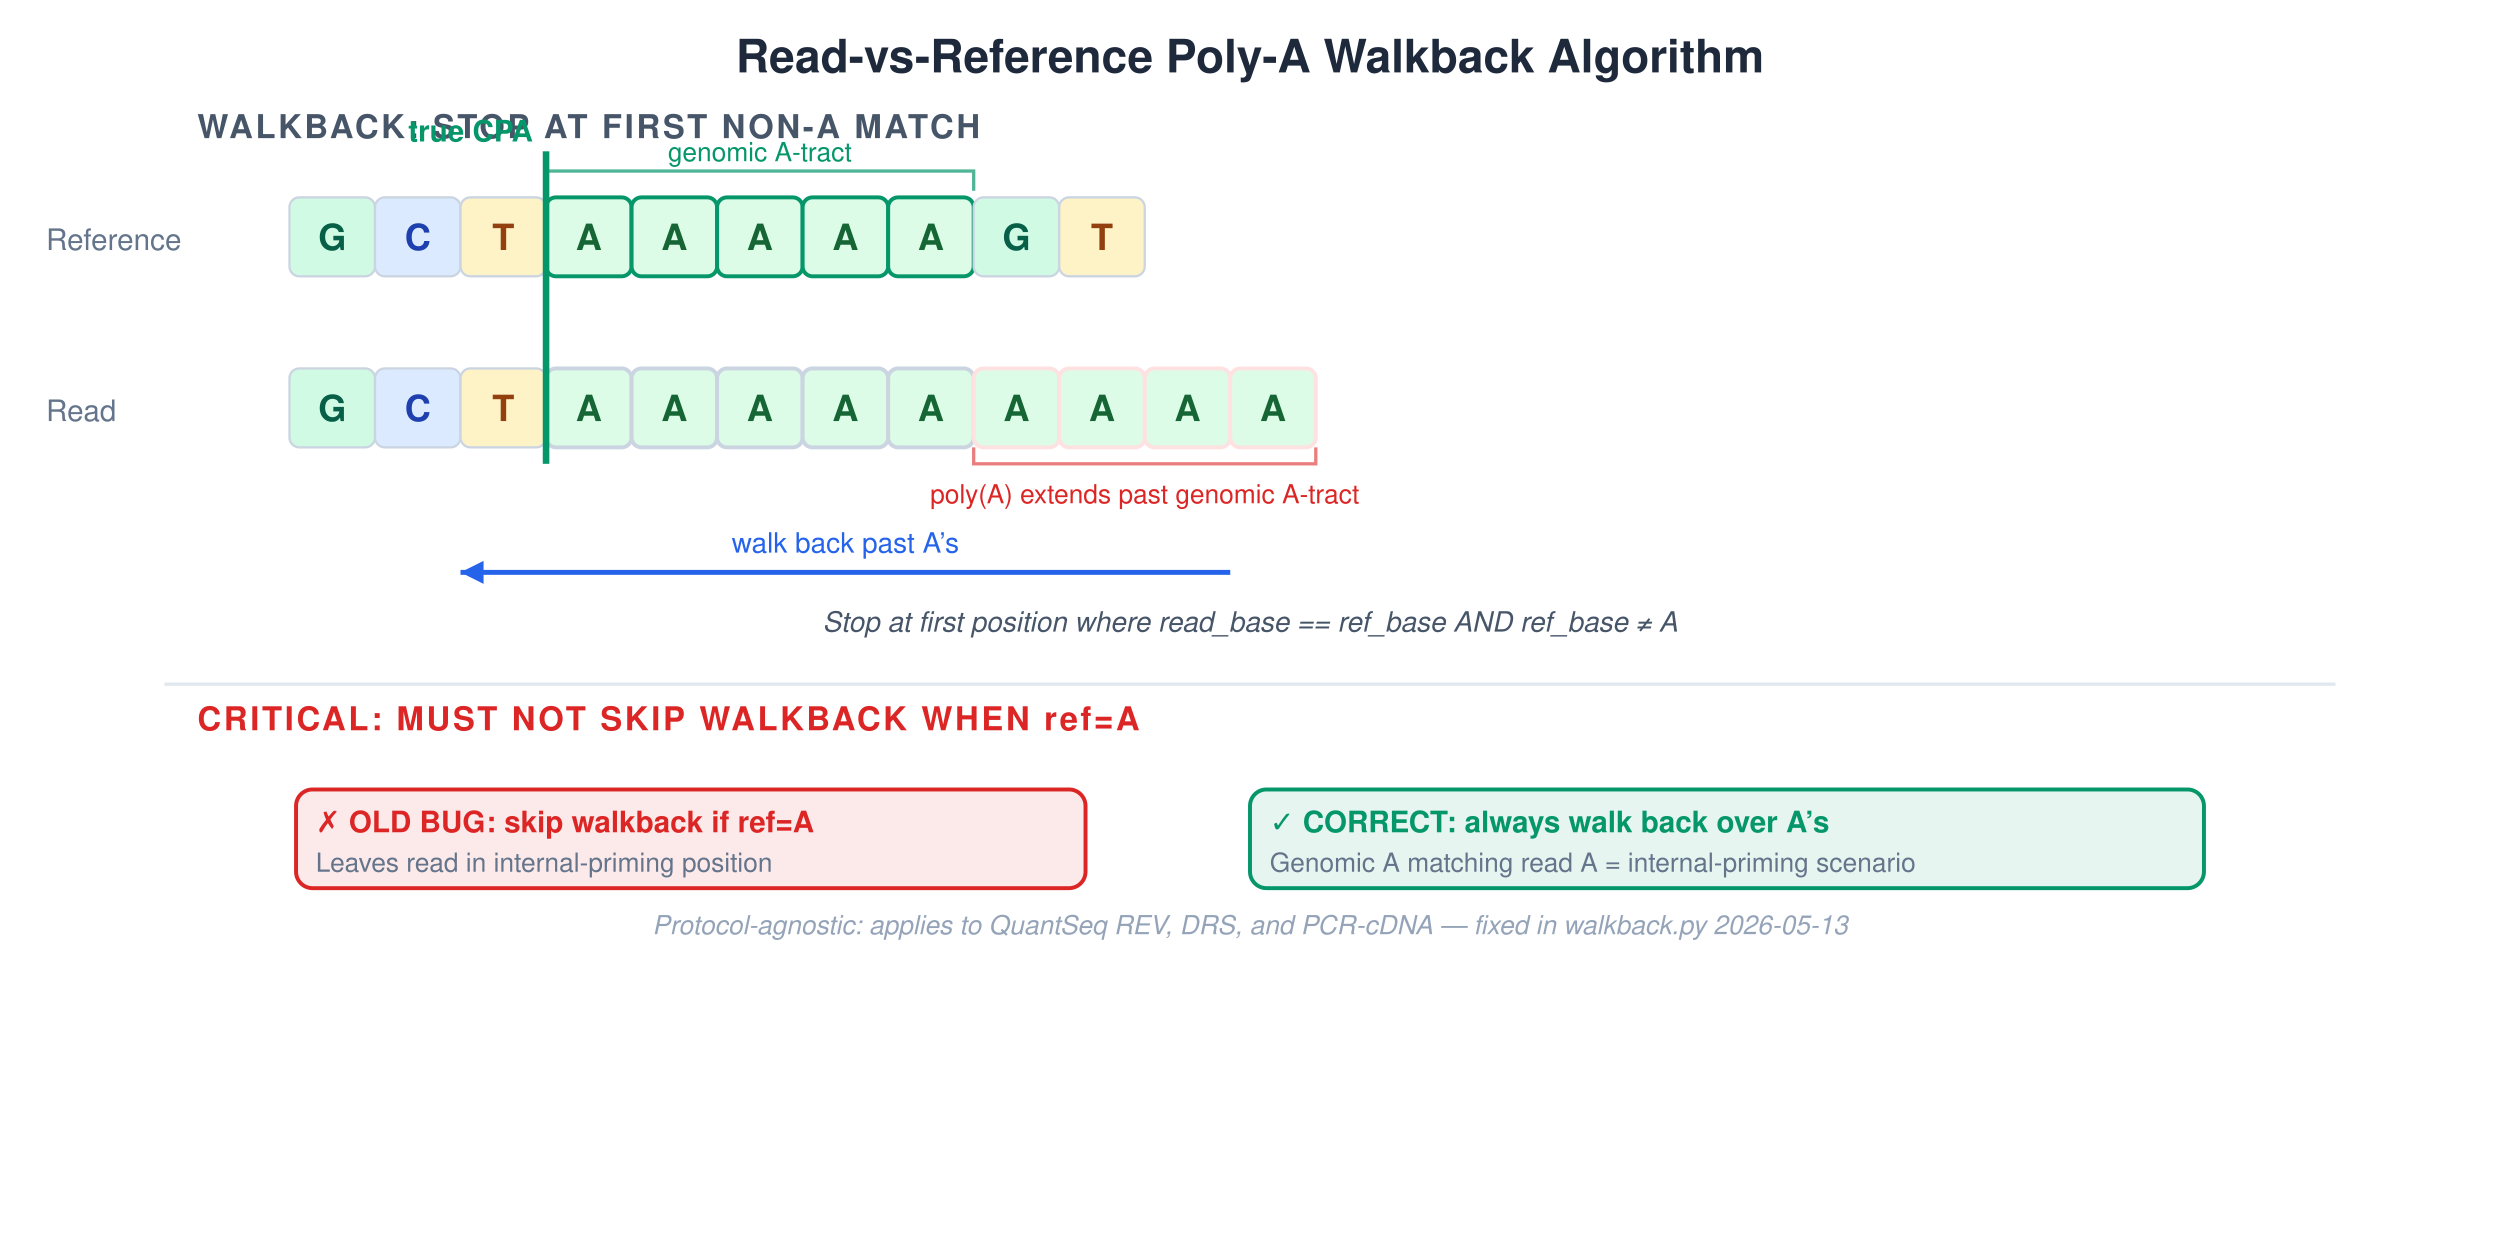
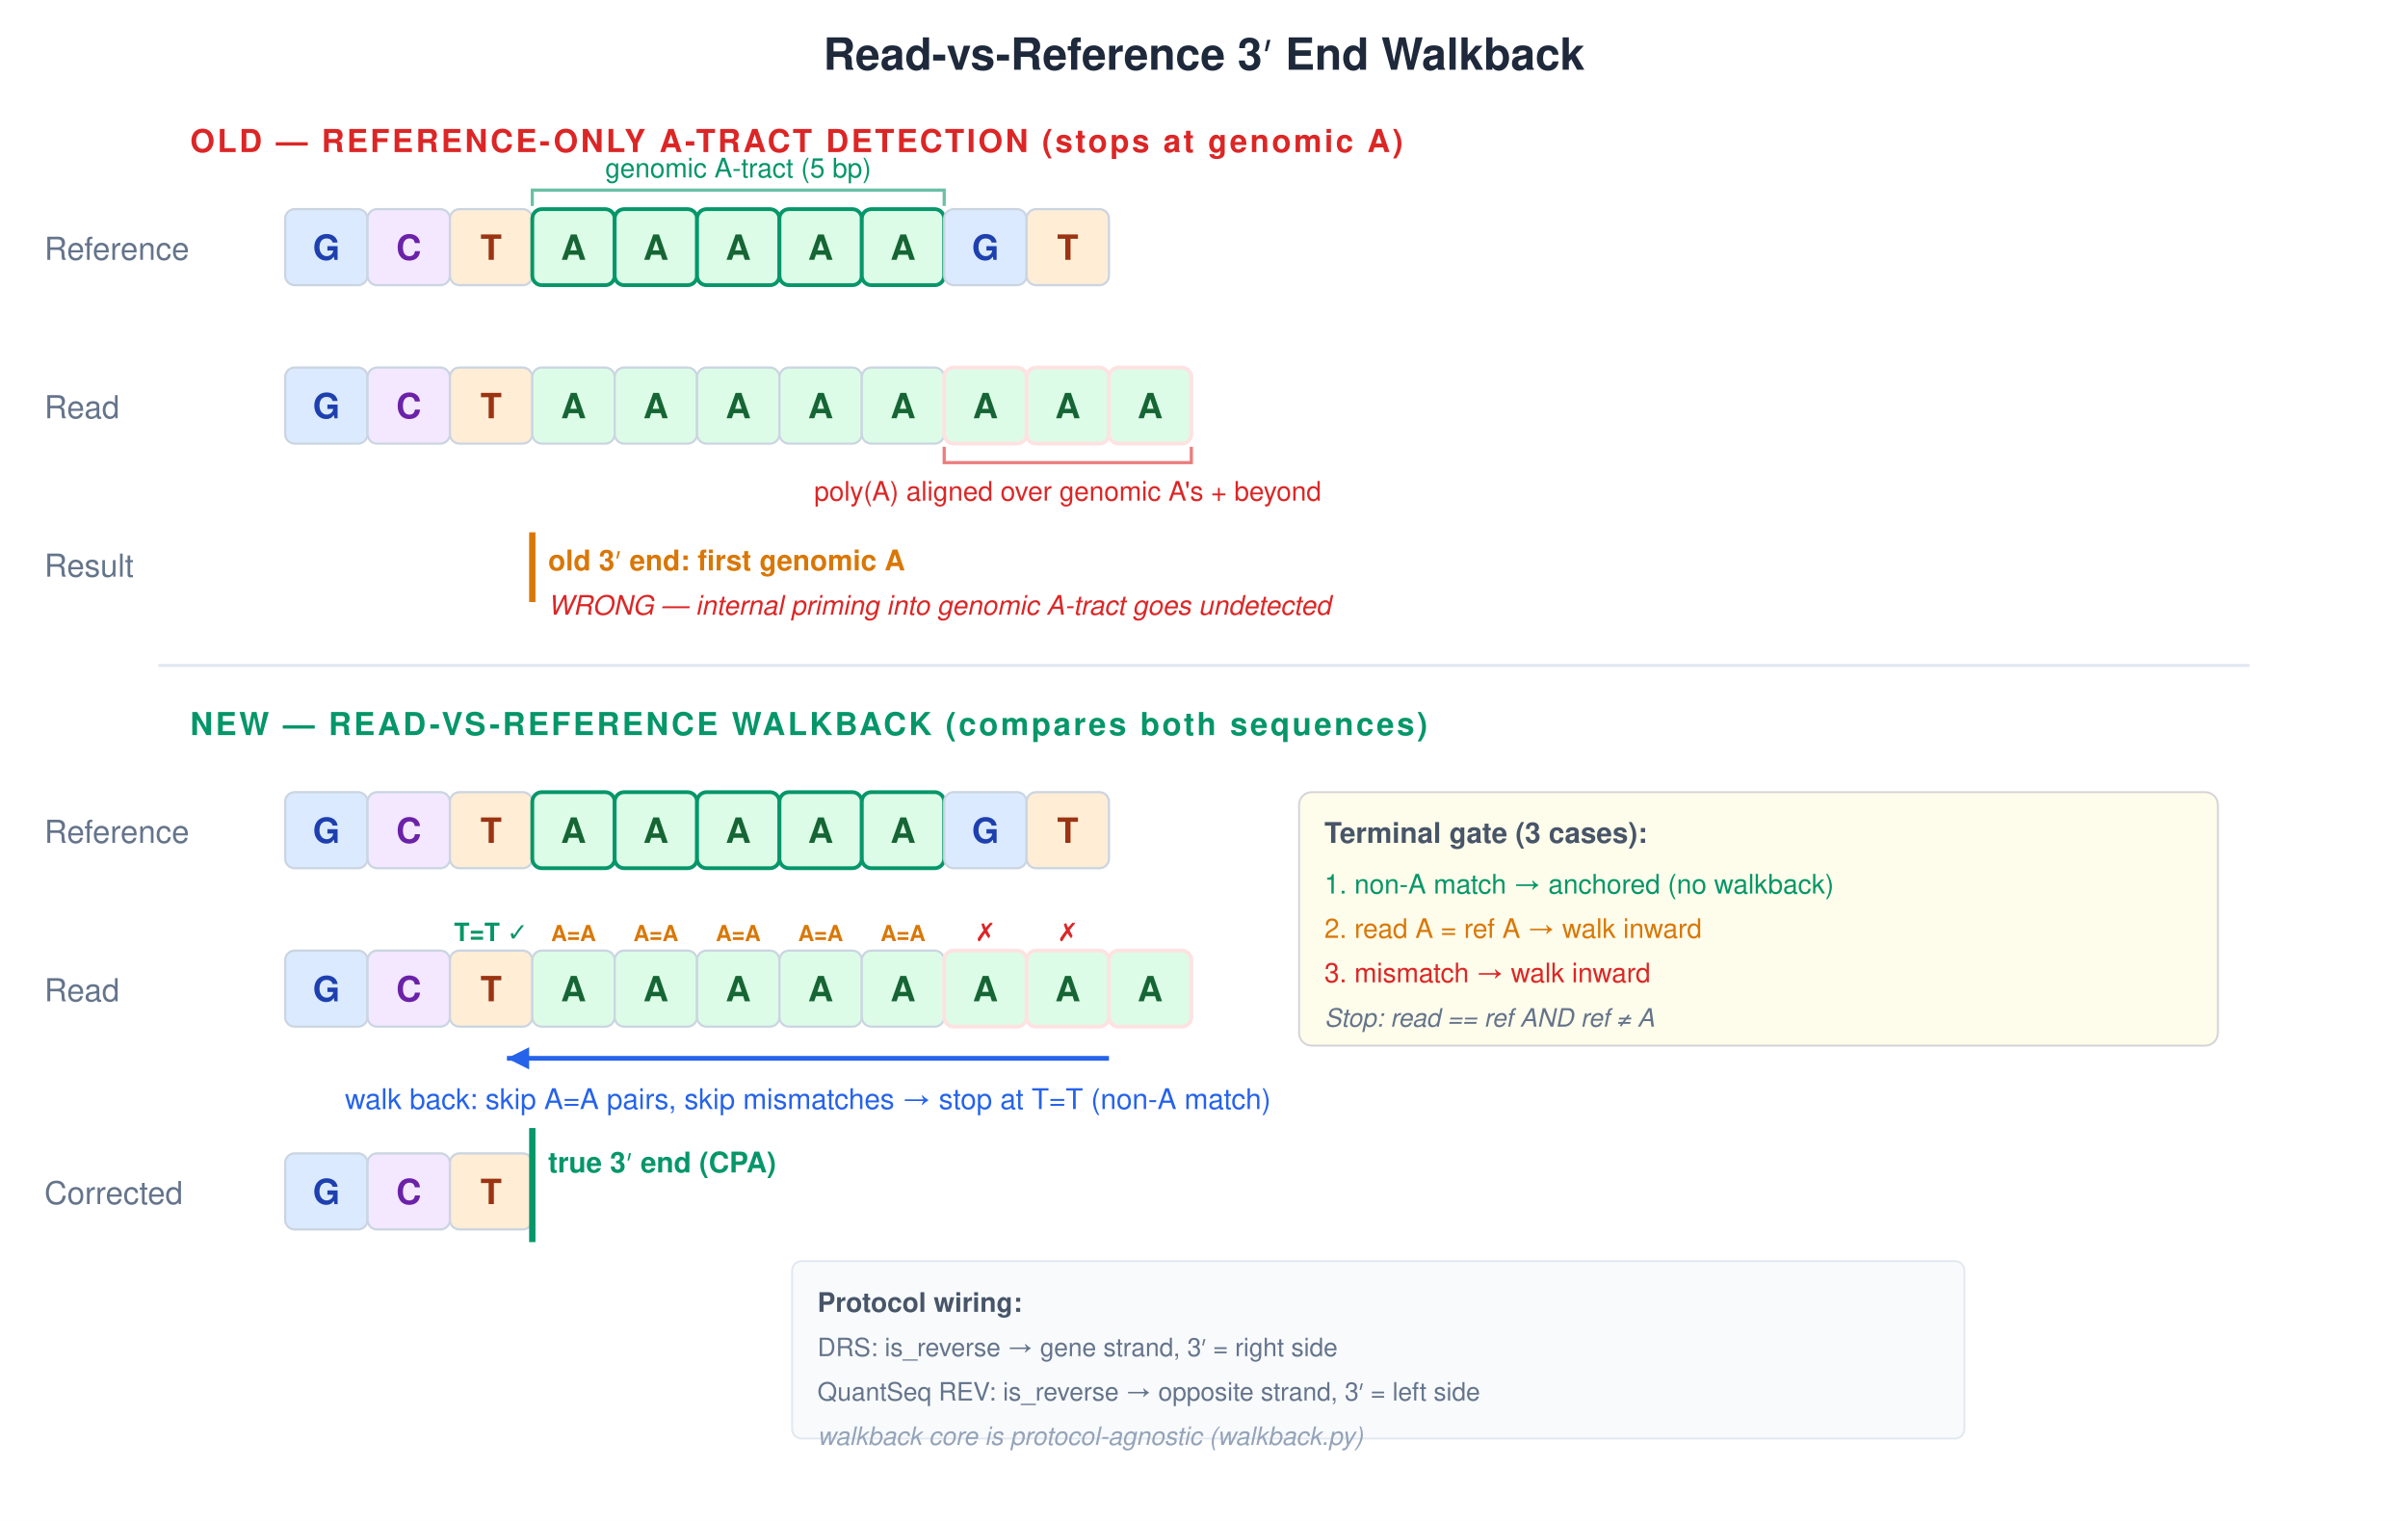
- <svg xmlns="http://www.w3.org/2000/svg" width="760" height="380" viewBox="0 0 760 380">
-   <rect fill="#ffffff" width="760" height="380" />
+ <svg xmlns="http://www.w3.org/2000/svg" width="760" height="480" viewBox="0 0 760 480">
+   <rect fill="#ffffff" width="760" height="480" />
  <g font-family="Helvetica Neue, Helvetica, Arial, sans-serif">
-     <text fill="#1e293b" font-size="14" font-weight="bold" text-anchor="middle" x="380" y="22">Read-vs-Reference Poly-A Walkback Algorithm</text>
-     <text fill="#475569" font-size="10" font-weight="bold" letter-spacing="0.8" x="60" y="42">WALKBACK: STOP AT FIRST NON-A MATCH</text>
-     <text fill="#64748b" font-size="9" x="14" y="76">Reference</text>
-     <rect fill="#d1fae5" height="24" rx="3" width="26" x="88" y="60" stroke="#cbd5e1" stroke-width="0.7" />
-     <text fill="#065f46" font-size="11" font-weight="600" text-anchor="middle" x="101" y="76">G</text>
-     <rect fill="#dbeafe" height="24" rx="3" width="26" x="114" y="60" stroke="#cbd5e1" stroke-width="0.7" />
-     <text fill="#1e40af" font-size="11" font-weight="600" text-anchor="middle" x="127" y="76">C</text>
-     <rect fill="#fef3c7" height="24" rx="3" width="26" x="140" y="60" stroke="#cbd5e1" stroke-width="0.7" />
-     <text fill="#92400e" font-size="11" font-weight="600" text-anchor="middle" x="153" y="76">T</text>
-     <rect fill="#dcfce7" height="24" rx="3" width="26" x="166" y="60" stroke="#059669" stroke-width="1.2" />
-     <text fill="#166534" font-size="11" font-weight="600" text-anchor="middle" x="179" y="76">A</text>
-     <rect fill="#dcfce7" height="24" rx="3" width="26" x="192" y="60" stroke="#059669" stroke-width="1.2" />
-     <text fill="#166534" font-size="11" font-weight="600" text-anchor="middle" x="205" y="76">A</text>
-     <rect fill="#dcfce7" height="24" rx="3" width="26" x="218" y="60" stroke="#059669" stroke-width="1.2" />
-     <text fill="#166534" font-size="11" font-weight="600" text-anchor="middle" x="231" y="76">A</text>
-     <rect fill="#dcfce7" height="24" rx="3" width="26" x="244" y="60" stroke="#059669" stroke-width="1.2" />
-     <text fill="#166534" font-size="11" font-weight="600" text-anchor="middle" x="257" y="76">A</text>
-     <rect fill="#dcfce7" height="24" rx="3" width="26" x="270" y="60" stroke="#059669" stroke-width="1.2" />
-     <text fill="#166534" font-size="11" font-weight="600" text-anchor="middle" x="283" y="76">A</text>
-     <rect fill="#d1fae5" height="24" rx="3" width="26" x="296" y="60" stroke="#cbd5e1" stroke-width="0.7" />
-     <text fill="#065f46" font-size="11" font-weight="600" text-anchor="middle" x="309" y="76">G</text>
-     <rect fill="#fef3c7" height="24" rx="3" width="26" x="322" y="60" stroke="#cbd5e1" stroke-width="0.7" />
-     <text fill="#92400e" font-size="11" font-weight="600" text-anchor="middle" x="335" y="76">T</text>
-     <path d="M166,58 L166,52 L296,52 L296,58" fill="none" stroke="#059669" stroke-width="1" opacity="0.7" />
-     <text fill="#059669" font-size="8" text-anchor="middle" x="231.0" y="49">genomic A-tract</text>
-     <text fill="#64748b" font-size="9" x="14" y="128">Read</text>
-     <rect fill="#d1fae5" height="24" rx="3" width="26" x="88" y="112" stroke="#cbd5e1" stroke-width="0.7" />
-     <text fill="#065f46" font-size="11" font-weight="600" text-anchor="middle" x="101" y="128">G</text>
-     <rect fill="#dbeafe" height="24" rx="3" width="26" x="114" y="112" stroke="#cbd5e1" stroke-width="0.7" />
-     <text fill="#1e40af" font-size="11" font-weight="600" text-anchor="middle" x="127" y="128">C</text>
-     <rect fill="#fef3c7" height="24" rx="3" width="26" x="140" y="112" stroke="#cbd5e1" stroke-width="0.7" />
-     <text fill="#92400e" font-size="11" font-weight="600" text-anchor="middle" x="153" y="128">T</text>
-     <rect fill="#dcfce7" height="24" rx="3" width="26" x="166" y="112" stroke="#cbd5e1" stroke-width="1.2" />
-     <text fill="#166534" font-size="11" font-weight="600" text-anchor="middle" x="179" y="128">A</text>
-     <rect fill="#dcfce7" height="24" rx="3" width="26" x="192" y="112" stroke="#cbd5e1" stroke-width="1.2" />
-     <text fill="#166534" font-size="11" font-weight="600" text-anchor="middle" x="205" y="128">A</text>
-     <rect fill="#dcfce7" height="24" rx="3" width="26" x="218" y="112" stroke="#cbd5e1" stroke-width="1.2" />
-     <text fill="#166534" font-size="11" font-weight="600" text-anchor="middle" x="231" y="128">A</text>
-     <rect fill="#dcfce7" height="24" rx="3" width="26" x="244" y="112" stroke="#cbd5e1" stroke-width="1.2" />
-     <text fill="#166534" font-size="11" font-weight="600" text-anchor="middle" x="257" y="128">A</text>
-     <rect fill="#dcfce7" height="24" rx="3" width="26" x="270" y="112" stroke="#cbd5e1" stroke-width="1.2" />
-     <text fill="#166534" font-size="11" font-weight="600" text-anchor="middle" x="283" y="128">A</text>
-     <rect fill="#dcfce7" height="24" rx="3" width="26" x="296" y="112" stroke="#fee2e2" stroke-width="1.2" />
-     <text fill="#166534" font-size="11" font-weight="600" text-anchor="middle" x="309" y="128">A</text>
-     <rect fill="#dcfce7" height="24" rx="3" width="26" x="322" y="112" stroke="#fee2e2" stroke-width="1.2" />
-     <text fill="#166534" font-size="11" font-weight="600" text-anchor="middle" x="335" y="128">A</text>
-     <rect fill="#dcfce7" height="24" rx="3" width="26" x="348" y="112" stroke="#fee2e2" stroke-width="1.2" />
-     <text fill="#166534" font-size="11" font-weight="600" text-anchor="middle" x="361" y="128">A</text>
-     <rect fill="#dcfce7" height="24" rx="3" width="26" x="374" y="112" stroke="#fee2e2" stroke-width="1.2" />
-     <text fill="#166534" font-size="11" font-weight="600" text-anchor="middle" x="387" y="128">A</text>
-     <path d="M296,136 L296,141 L400,141 L400,136" fill="none" stroke="#dc2626" stroke-width="1" opacity="0.6" />
-     <text fill="#dc2626" font-size="8" text-anchor="middle" x="348.0" y="153">poly(A) extends past genomic A-tract</text>
-     <line stroke="#2563eb" stroke-width="1.5" x1="374" x2="140" y1="174" y2="174" />
-     <polygon fill="#2563eb" points="140,174 147,170.5 147,177.5" />
-     <text fill="#2563eb" font-size="8.5" text-anchor="middle" x="257.0" y="168">walk back past A’s</text>
-     <line stroke="#059669" stroke-width="2" x1="166" x2="166" y1="46" y2="141" />
-     <text fill="#059669" font-size="9" font-weight="600" text-anchor="end" x="162" y="43">true CPA</text>
-     <text fill="#475569" font-size="8.5" font-style="italic" text-anchor="middle" x="380" y="192">Stop at first position where read_base == ref_base AND ref_base ≠ A</text>
-     <line stroke="#e2e8f0" stroke-width="1" x1="50" x2="710" y1="208" y2="208" />
-     <text fill="#dc2626" font-size="10" font-weight="bold" letter-spacing="0.8" x="60" y="222">CRITICAL: MUST NOT SKIP WALKBACK WHEN ref=A</text>
-     <rect x="90" y="240" width="240" height="30" rx="5" fill="#dc2626" opacity="0.10" />
-     <rect x="90" y="240" width="240" height="30" rx="5" fill="none" stroke="#dc2626" stroke-width="1.2" />
-     <text fill="#dc2626" font-size="9" font-weight="600" x="96" y="253">✗ OLD BUG: skip walkback if ref=A</text>
-     <text fill="#64748b" font-size="8" x="96" y="265">Leaves read in internal-priming position</text>
-     <rect x="380" y="240" width="290" height="30" rx="5" fill="#059669" opacity="0.10" />
-     <rect x="380" y="240" width="290" height="30" rx="5" fill="none" stroke="#059669" stroke-width="1.2" />
-     <text fill="#059669" font-size="9" font-weight="600" x="386" y="253">✓ CORRECT: always walk back over A’s</text>
-     <text fill="#64748b" font-size="8" x="386" y="265">Genomic A matching read A = internal-priming scenario</text>
-     <text fill="#94a3b8" font-size="8" font-style="italic" text-anchor="middle" x="380" y="284">Protocol-agnostic: applies to QuantSeq REV, DRS, and PCR-cDNA  —  fixed in walkback.py 2026-05-13</text>
+     <text fill="#1e293b" font-size="14" font-weight="bold" text-anchor="middle" x="380" y="22">Read-vs-Reference 3′ End Walkback</text>
+     <text fill="#dc2626" font-size="10" font-weight="bold" letter-spacing="0.8" x="60" y="48">OLD — REFERENCE-ONLY A-TRACT DETECTION (stops at genomic A)</text>
+     <text fill="#64748b" font-size="10" x="14" y="82">Reference</text>
+     <rect fill="#dbeafe" height="24" rx="3" width="26" x="90" y="66" stroke="#cbd5e1" stroke-width="0.7" />
+     <text fill="#1e40af" font-size="11" font-weight="600" text-anchor="middle" x="103" y="82">G</text>
+     <rect fill="#f3e8ff" height="24" rx="3" width="26" x="116" y="66" stroke="#cbd5e1" stroke-width="0.7" />
+     <text fill="#6b21a8" font-size="11" font-weight="600" text-anchor="middle" x="129" y="82">C</text>
+     <rect fill="#ffedd5" height="24" rx="3" width="26" x="142" y="66" stroke="#cbd5e1" stroke-width="0.7" />
+     <text fill="#9a3412" font-size="11" font-weight="600" text-anchor="middle" x="155" y="82">T</text>
+     <rect fill="#dcfce7" height="24" rx="3" width="26" x="168" y="66" stroke="#059669" stroke-width="1.2" />
+     <text fill="#166534" font-size="11" font-weight="600" text-anchor="middle" x="181" y="82">A</text>
+     <rect fill="#dcfce7" height="24" rx="3" width="26" x="194" y="66" stroke="#059669" stroke-width="1.2" />
+     <text fill="#166534" font-size="11" font-weight="600" text-anchor="middle" x="207" y="82">A</text>
+     <rect fill="#dcfce7" height="24" rx="3" width="26" x="220" y="66" stroke="#059669" stroke-width="1.2" />
+     <text fill="#166534" font-size="11" font-weight="600" text-anchor="middle" x="233" y="82">A</text>
+     <rect fill="#dcfce7" height="24" rx="3" width="26" x="246" y="66" stroke="#059669" stroke-width="1.2" />
+     <text fill="#166534" font-size="11" font-weight="600" text-anchor="middle" x="259" y="82">A</text>
+     <rect fill="#dcfce7" height="24" rx="3" width="26" x="272" y="66" stroke="#059669" stroke-width="1.2" />
+     <text fill="#166534" font-size="11" font-weight="600" text-anchor="middle" x="285" y="82">A</text>
+     <rect fill="#dbeafe" height="24" rx="3" width="26" x="298" y="66" stroke="#cbd5e1" stroke-width="0.7" />
+     <text fill="#1e40af" font-size="11" font-weight="600" text-anchor="middle" x="311" y="82">G</text>
+     <rect fill="#ffedd5" height="24" rx="3" width="26" x="324" y="66" stroke="#cbd5e1" stroke-width="0.7" />
+     <text fill="#9a3412" font-size="11" font-weight="600" text-anchor="middle" x="337" y="82">T</text>
+     <path d="M168,65 L168,60 L298,60 L298,65" fill="none" stroke="#059669" stroke-width="1" opacity="0.6" />
+     <text fill="#059669" font-size="8.5" text-anchor="middle" x="233" y="56">genomic A-tract (5 bp)</text>
+     <text fill="#64748b" font-size="10" x="14" y="132">Read</text>
+     <rect fill="#dbeafe" height="24" rx="3" width="26" x="90" y="116" stroke="#cbd5e1" stroke-width="0.7" />
+     <text fill="#1e40af" font-size="11" font-weight="600" text-anchor="middle" x="103" y="132">G</text>
+     <rect fill="#f3e8ff" height="24" rx="3" width="26" x="116" y="116" stroke="#cbd5e1" stroke-width="0.7" />
+     <text fill="#6b21a8" font-size="11" font-weight="600" text-anchor="middle" x="129" y="132">C</text>
+     <rect fill="#ffedd5" height="24" rx="3" width="26" x="142" y="116" stroke="#cbd5e1" stroke-width="0.7" />
+     <text fill="#9a3412" font-size="11" font-weight="600" text-anchor="middle" x="155" y="132">T</text>
+     <rect fill="#dcfce7" height="24" rx="3" width="26" x="168" y="116" stroke="#cbd5e1" stroke-width="0.7" />
+     <text fill="#166534" font-size="11" font-weight="600" text-anchor="middle" x="181" y="132">A</text>
+     <rect fill="#dcfce7" height="24" rx="3" width="26" x="194" y="116" stroke="#cbd5e1" stroke-width="0.7" />
+     <text fill="#166534" font-size="11" font-weight="600" text-anchor="middle" x="207" y="132">A</text>
+     <rect fill="#dcfce7" height="24" rx="3" width="26" x="220" y="116" stroke="#cbd5e1" stroke-width="0.7" />
+     <text fill="#166534" font-size="11" font-weight="600" text-anchor="middle" x="233" y="132">A</text>
+     <rect fill="#dcfce7" height="24" rx="3" width="26" x="246" y="116" stroke="#cbd5e1" stroke-width="0.7" />
+     <text fill="#166534" font-size="11" font-weight="600" text-anchor="middle" x="259" y="132">A</text>
+     <rect fill="#dcfce7" height="24" rx="3" width="26" x="272" y="116" stroke="#cbd5e1" stroke-width="0.7" />
+     <text fill="#166534" font-size="11" font-weight="600" text-anchor="middle" x="285" y="132">A</text>
+     <rect fill="#dcfce7" height="24" rx="3" width="26" x="298" y="116" stroke="#fee2e2" stroke-width="1.2" />
+     <text fill="#166534" font-size="11" font-weight="600" text-anchor="middle" x="311" y="132">A</text>
+     <rect fill="#dcfce7" height="24" rx="3" width="26" x="324" y="116" stroke="#fee2e2" stroke-width="1.2" />
+     <text fill="#166534" font-size="11" font-weight="600" text-anchor="middle" x="337" y="132">A</text>
+     <rect fill="#dcfce7" height="24" rx="3" width="26" x="350" y="116" stroke="#fee2e2" stroke-width="1.2" />
+     <text fill="#166534" font-size="11" font-weight="600" text-anchor="middle" x="363" y="132">A</text>
+     <path d="M298,141 L298,146 L376,146 L376,141" fill="none" stroke="#dc2626" stroke-width="1" opacity="0.6" />
+     <text fill="#dc2626" font-size="8.5" text-anchor="middle" x="337" y="158">poly(A) aligned over genomic A's + beyond</text>
+     <text fill="#64748b" font-size="10" x="14" y="182">Result</text>
+     <line stroke="#d97706" stroke-width="2" x1="168" x2="168" y1="168" y2="190" />
+     <text fill="#d97706" font-size="9" font-weight="600" x="173" y="180">old 3′ end: first genomic A</text>
+     <text fill="#dc2626" font-size="8.5" font-style="italic" x="173" y="194">WRONG — internal priming into genomic A-tract goes undetected</text>
+     <line stroke="#e2e8f0" stroke-width="1" x1="50" x2="710" y1="210" y2="210" />
+     <text fill="#059669" font-size="10" font-weight="bold" letter-spacing="0.8" x="60" y="232">NEW — READ-VS-REFERENCE WALKBACK (compares both sequences)</text>
+     <text fill="#64748b" font-size="10" x="14" y="266">Reference</text>
+     <rect fill="#dbeafe" height="24" rx="3" width="26" x="90" y="250" stroke="#cbd5e1" stroke-width="0.7" />
+     <text fill="#1e40af" font-size="11" font-weight="600" text-anchor="middle" x="103" y="266">G</text>
+     <rect fill="#f3e8ff" height="24" rx="3" width="26" x="116" y="250" stroke="#cbd5e1" stroke-width="0.7" />
+     <text fill="#6b21a8" font-size="11" font-weight="600" text-anchor="middle" x="129" y="266">C</text>
+     <rect fill="#ffedd5" height="24" rx="3" width="26" x="142" y="250" stroke="#cbd5e1" stroke-width="0.7" />
+     <text fill="#9a3412" font-size="11" font-weight="600" text-anchor="middle" x="155" y="266">T</text>
+     <rect fill="#dcfce7" height="24" rx="3" width="26" x="168" y="250" stroke="#059669" stroke-width="1.2" />
+     <text fill="#166534" font-size="11" font-weight="600" text-anchor="middle" x="181" y="266">A</text>
+     <rect fill="#dcfce7" height="24" rx="3" width="26" x="194" y="250" stroke="#059669" stroke-width="1.2" />
+     <text fill="#166534" font-size="11" font-weight="600" text-anchor="middle" x="207" y="266">A</text>
+     <rect fill="#dcfce7" height="24" rx="3" width="26" x="220" y="250" stroke="#059669" stroke-width="1.2" />
+     <text fill="#166534" font-size="11" font-weight="600" text-anchor="middle" x="233" y="266">A</text>
+     <rect fill="#dcfce7" height="24" rx="3" width="26" x="246" y="250" stroke="#059669" stroke-width="1.2" />
+     <text fill="#166534" font-size="11" font-weight="600" text-anchor="middle" x="259" y="266">A</text>
+     <rect fill="#dcfce7" height="24" rx="3" width="26" x="272" y="250" stroke="#059669" stroke-width="1.2" />
+     <text fill="#166534" font-size="11" font-weight="600" text-anchor="middle" x="285" y="266">A</text>
+     <rect fill="#dbeafe" height="24" rx="3" width="26" x="298" y="250" stroke="#cbd5e1" stroke-width="0.7" />
+     <text fill="#1e40af" font-size="11" font-weight="600" text-anchor="middle" x="311" y="266">G</text>
+     <rect fill="#ffedd5" height="24" rx="3" width="26" x="324" y="250" stroke="#cbd5e1" stroke-width="0.7" />
+     <text fill="#9a3412" font-size="11" font-weight="600" text-anchor="middle" x="337" y="266">T</text>
+     <text fill="#64748b" font-size="10" x="14" y="316">Read</text>
+     <rect fill="#dbeafe" height="24" rx="3" width="26" x="90" y="300" stroke="#cbd5e1" stroke-width="0.7" />
+     <text fill="#1e40af" font-size="11" font-weight="600" text-anchor="middle" x="103" y="316">G</text>
+     <rect fill="#f3e8ff" height="24" rx="3" width="26" x="116" y="300" stroke="#cbd5e1" stroke-width="0.7" />
+     <text fill="#6b21a8" font-size="11" font-weight="600" text-anchor="middle" x="129" y="316">C</text>
+     <rect fill="#ffedd5" height="24" rx="3" width="26" x="142" y="300" stroke="#cbd5e1" stroke-width="0.7" />
+     <text fill="#9a3412" font-size="11" font-weight="600" text-anchor="middle" x="155" y="316">T</text>
+     <rect fill="#dcfce7" height="24" rx="3" width="26" x="168" y="300" stroke="#cbd5e1" stroke-width="0.7" />
+     <text fill="#166534" font-size="11" font-weight="600" text-anchor="middle" x="181" y="316">A</text>
+     <rect fill="#dcfce7" height="24" rx="3" width="26" x="194" y="300" stroke="#cbd5e1" stroke-width="0.7" />
+     <text fill="#166534" font-size="11" font-weight="600" text-anchor="middle" x="207" y="316">A</text>
+     <rect fill="#dcfce7" height="24" rx="3" width="26" x="220" y="300" stroke="#cbd5e1" stroke-width="0.7" />
+     <text fill="#166534" font-size="11" font-weight="600" text-anchor="middle" x="233" y="316">A</text>
+     <rect fill="#dcfce7" height="24" rx="3" width="26" x="246" y="300" stroke="#cbd5e1" stroke-width="0.7" />
+     <text fill="#166534" font-size="11" font-weight="600" text-anchor="middle" x="259" y="316">A</text>
+     <rect fill="#dcfce7" height="24" rx="3" width="26" x="272" y="300" stroke="#cbd5e1" stroke-width="0.7" />
+     <text fill="#166534" font-size="11" font-weight="600" text-anchor="middle" x="285" y="316">A</text>
+     <rect fill="#dcfce7" height="24" rx="3" width="26" x="298" y="300" stroke="#fee2e2" stroke-width="1.2" />
+     <text fill="#166534" font-size="11" font-weight="600" text-anchor="middle" x="311" y="316">A</text>
+     <rect fill="#dcfce7" height="24" rx="3" width="26" x="324" y="300" stroke="#fee2e2" stroke-width="1.2" />
+     <text fill="#166534" font-size="11" font-weight="600" text-anchor="middle" x="337" y="316">A</text>
+     <rect fill="#dcfce7" height="24" rx="3" width="26" x="350" y="300" stroke="#fee2e2" stroke-width="1.2" />
+     <text fill="#166534" font-size="11" font-weight="600" text-anchor="middle" x="363" y="316">A</text>
+     <text fill="#dc2626" font-size="8" font-weight="bold" text-anchor="middle" x="311" y="297">✗</text>
+     <text fill="#dc2626" font-size="8" font-weight="bold" text-anchor="middle" x="337" y="297">✗</text>
+     <text fill="#d97706" font-size="7" font-weight="600" text-anchor="middle" x="285" y="297">A=A</text>
+     <text fill="#d97706" font-size="7" font-weight="600" text-anchor="middle" x="259" y="297">A=A</text>
+     <text fill="#d97706" font-size="7" font-weight="600" text-anchor="middle" x="233" y="297">A=A</text>
+     <text fill="#d97706" font-size="7" font-weight="600" text-anchor="middle" x="207" y="297">A=A</text>
+     <text fill="#d97706" font-size="7" font-weight="600" text-anchor="middle" x="181" y="297">A=A</text>
+     <text fill="#059669" font-size="8" font-weight="bold" text-anchor="middle" x="155" y="297">T=T ✓</text>
+     <line stroke="#2563eb" stroke-width="1.5" x1="350" x2="160" y1="334" y2="334" />
+     <polygon fill="#2563eb" points="160,334 167,330.5 167,337.5" />
+     <text fill="#2563eb" font-size="9" text-anchor="middle" x="255" y="350">walk back: skip A=A pairs, skip mismatches → stop at T=T (non-A match)</text>
+     <rect x="410" y="250" width="290" height="80" rx="4" fill="#fefce8" fill-opacity="0.9" stroke="#d4d4d8" stroke-width="0.6" />
+     <text fill="#475569" font-size="9" font-weight="bold" x="418" y="266">Terminal gate (3 cases):</text>
+     <text fill="#059669" font-size="8.5" x="418" y="282">1. non-A match → anchored (no walkback)</text>
+     <text fill="#d97706" font-size="8.5" x="418" y="296">2. read A = ref A → walk inward</text>
+     <text fill="#dc2626" font-size="8.5" x="418" y="310">3. mismatch → walk inward</text>
+     <text fill="#64748b" font-size="8" font-style="italic" x="418" y="324">Stop: read == ref AND ref ≠ A</text>
+     <text fill="#64748b" font-size="10" x="14" y="380">Corrected</text>
+     <rect fill="#dbeafe" height="24" rx="3" width="26" x="90" y="364" stroke="#cbd5e1" stroke-width="0.7" />
+     <text fill="#1e40af" font-size="11" font-weight="600" text-anchor="middle" x="103" y="380">G</text>
+     <rect fill="#f3e8ff" height="24" rx="3" width="26" x="116" y="364" stroke="#cbd5e1" stroke-width="0.7" />
+     <text fill="#6b21a8" font-size="11" font-weight="600" text-anchor="middle" x="129" y="380">C</text>
+     <rect fill="#ffedd5" height="24" rx="3" width="26" x="142" y="364" stroke="#cbd5e1" stroke-width="0.7" />
+     <text fill="#9a3412" font-size="11" font-weight="600" text-anchor="middle" x="155" y="380">T</text>
+     <line stroke="#059669" stroke-width="2" x1="168" x2="168" y1="356" y2="392" />
+     <text fill="#059669" font-size="9" font-weight="600" x="173" y="370">true 3′ end (CPA)</text>
+     <rect x="250" y="398" width="370" height="56" rx="3" fill="#f8fafc" stroke="#e2e8f0" stroke-width="0.6" />
+     <text fill="#475569" font-size="8.5" font-weight="bold" x="258" y="414">Protocol wiring:</text>
+     <text fill="#64748b" font-size="8" x="258" y="428">DRS:          is_reverse → gene strand, 3′ = right side</text>
+     <text fill="#64748b" font-size="8" x="258" y="442">QuantSeq REV: is_reverse → opposite strand, 3′ = left side</text>
+     <text fill="#94a3b8" font-size="8" font-style="italic" x="258" y="456">walkback core is protocol-agnostic (walkback.py)</text>
  </g>
</svg>
